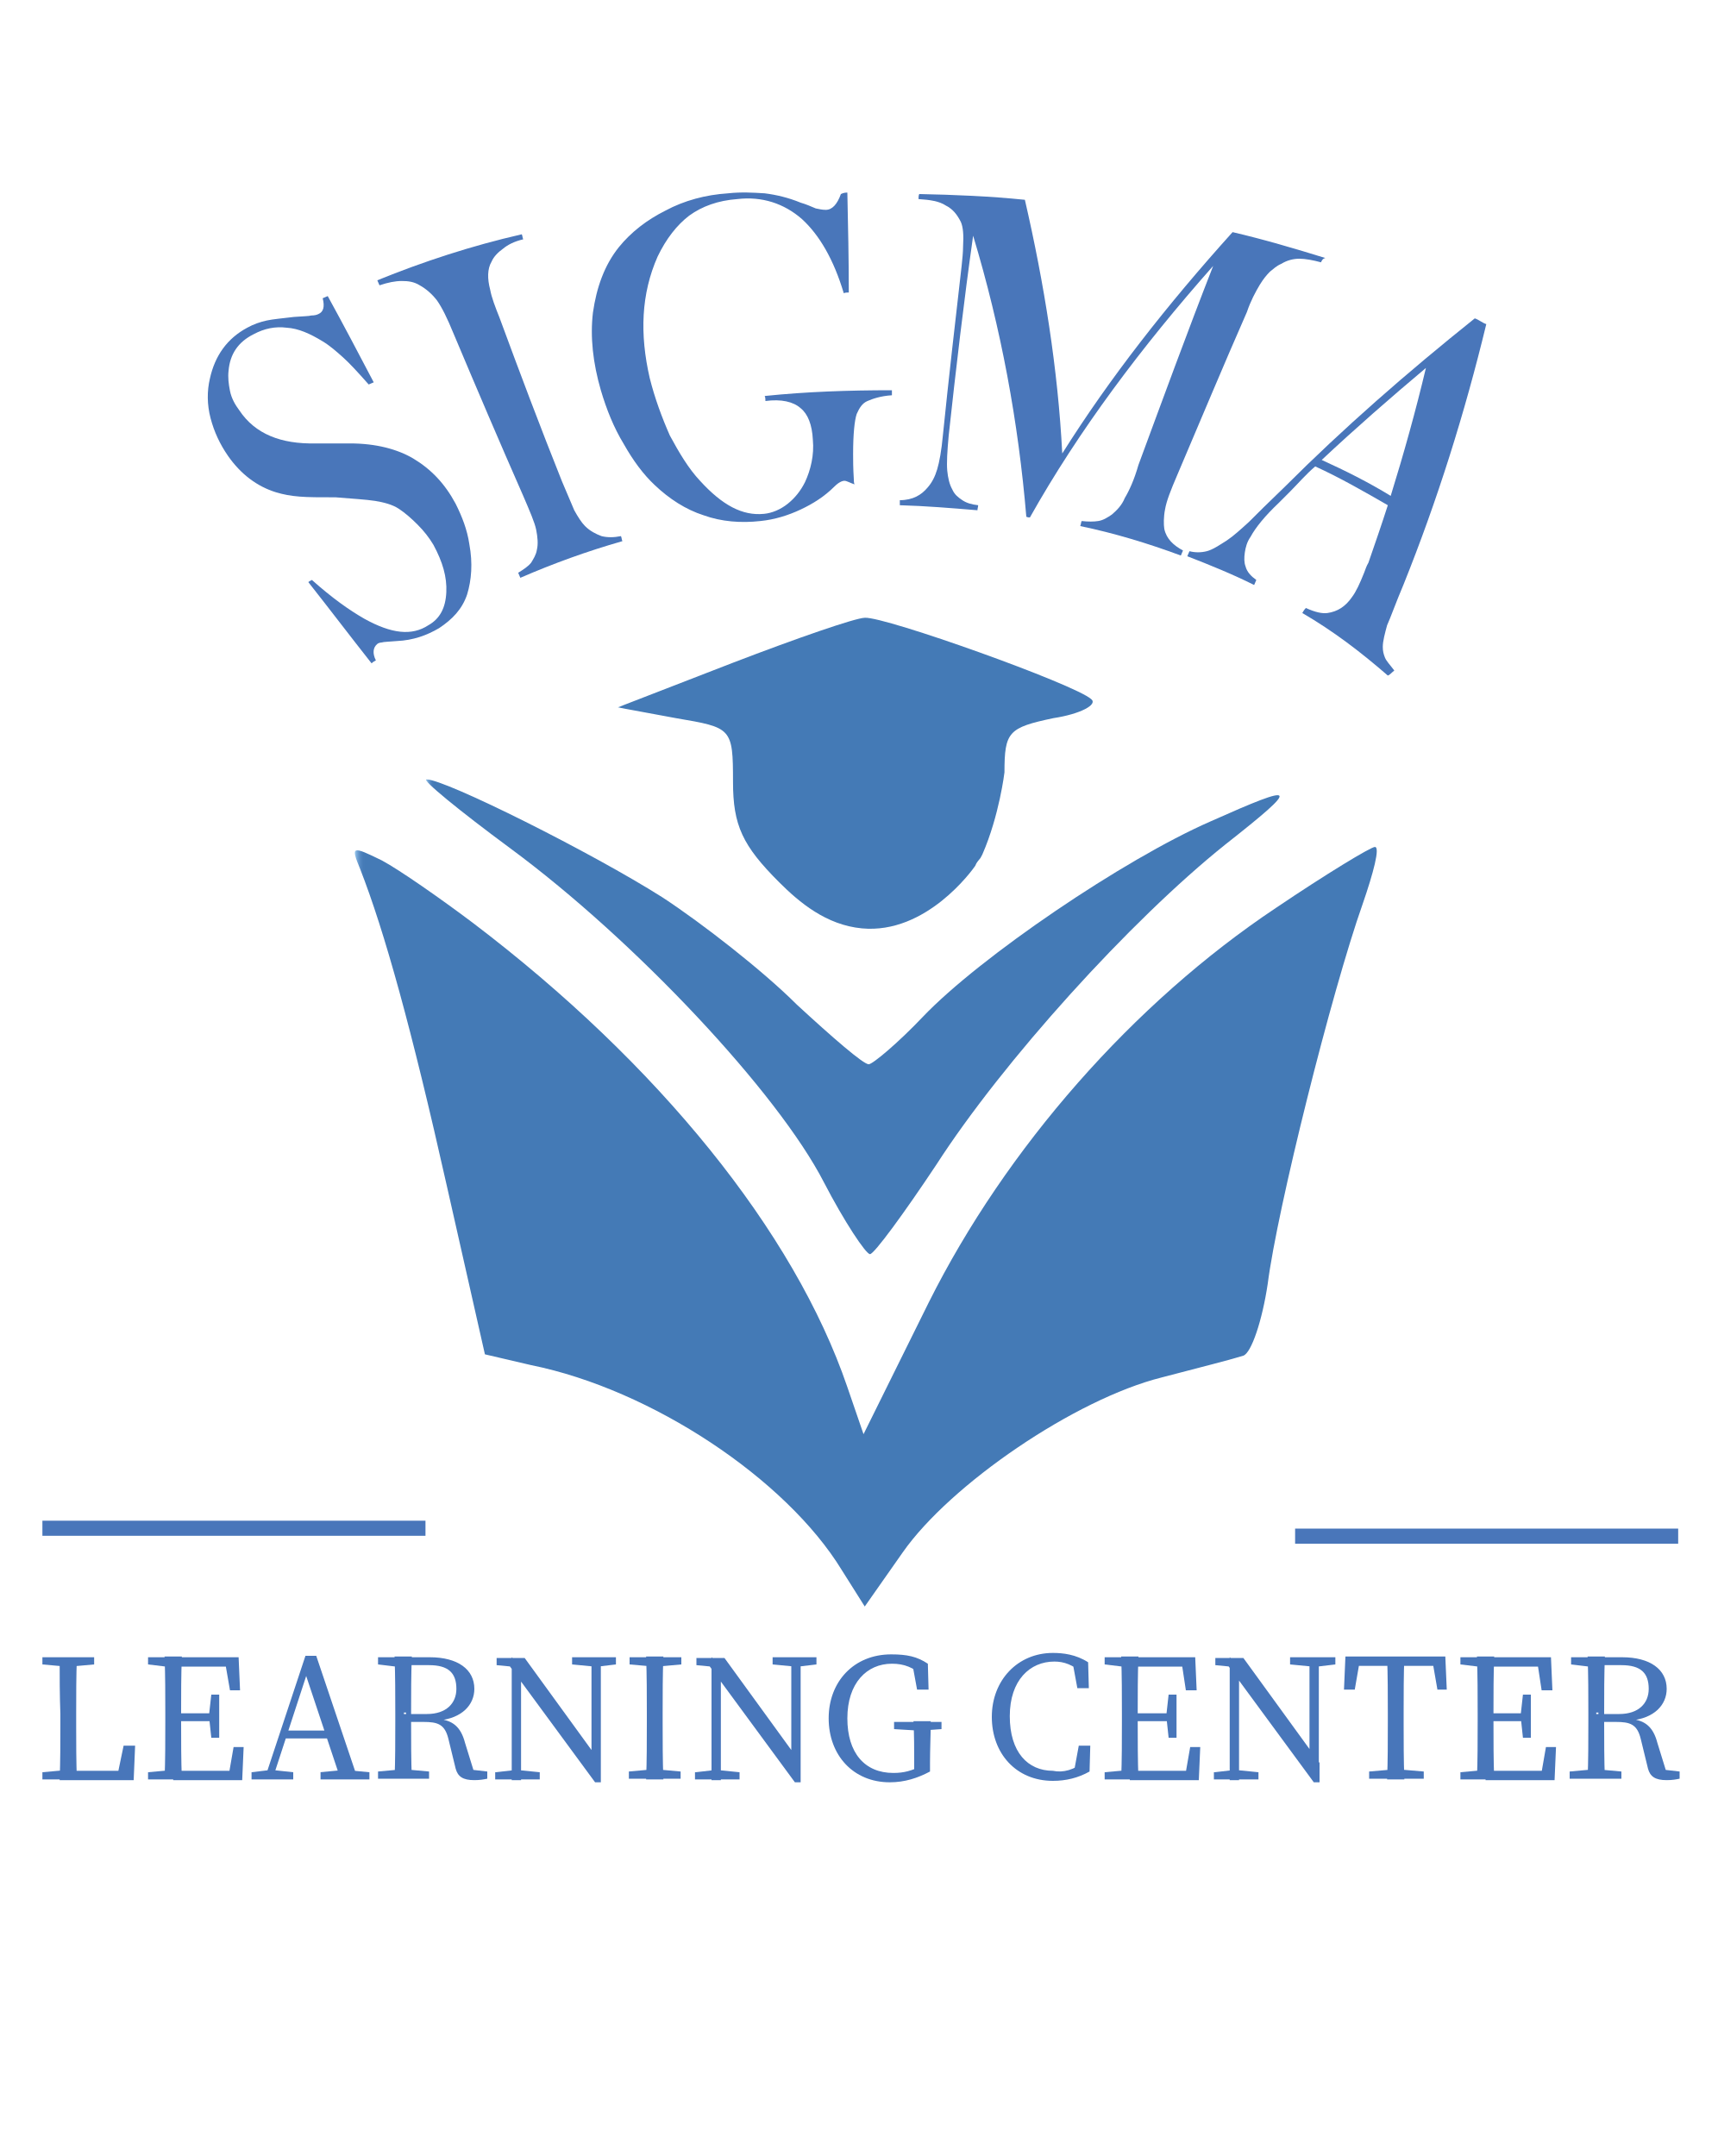
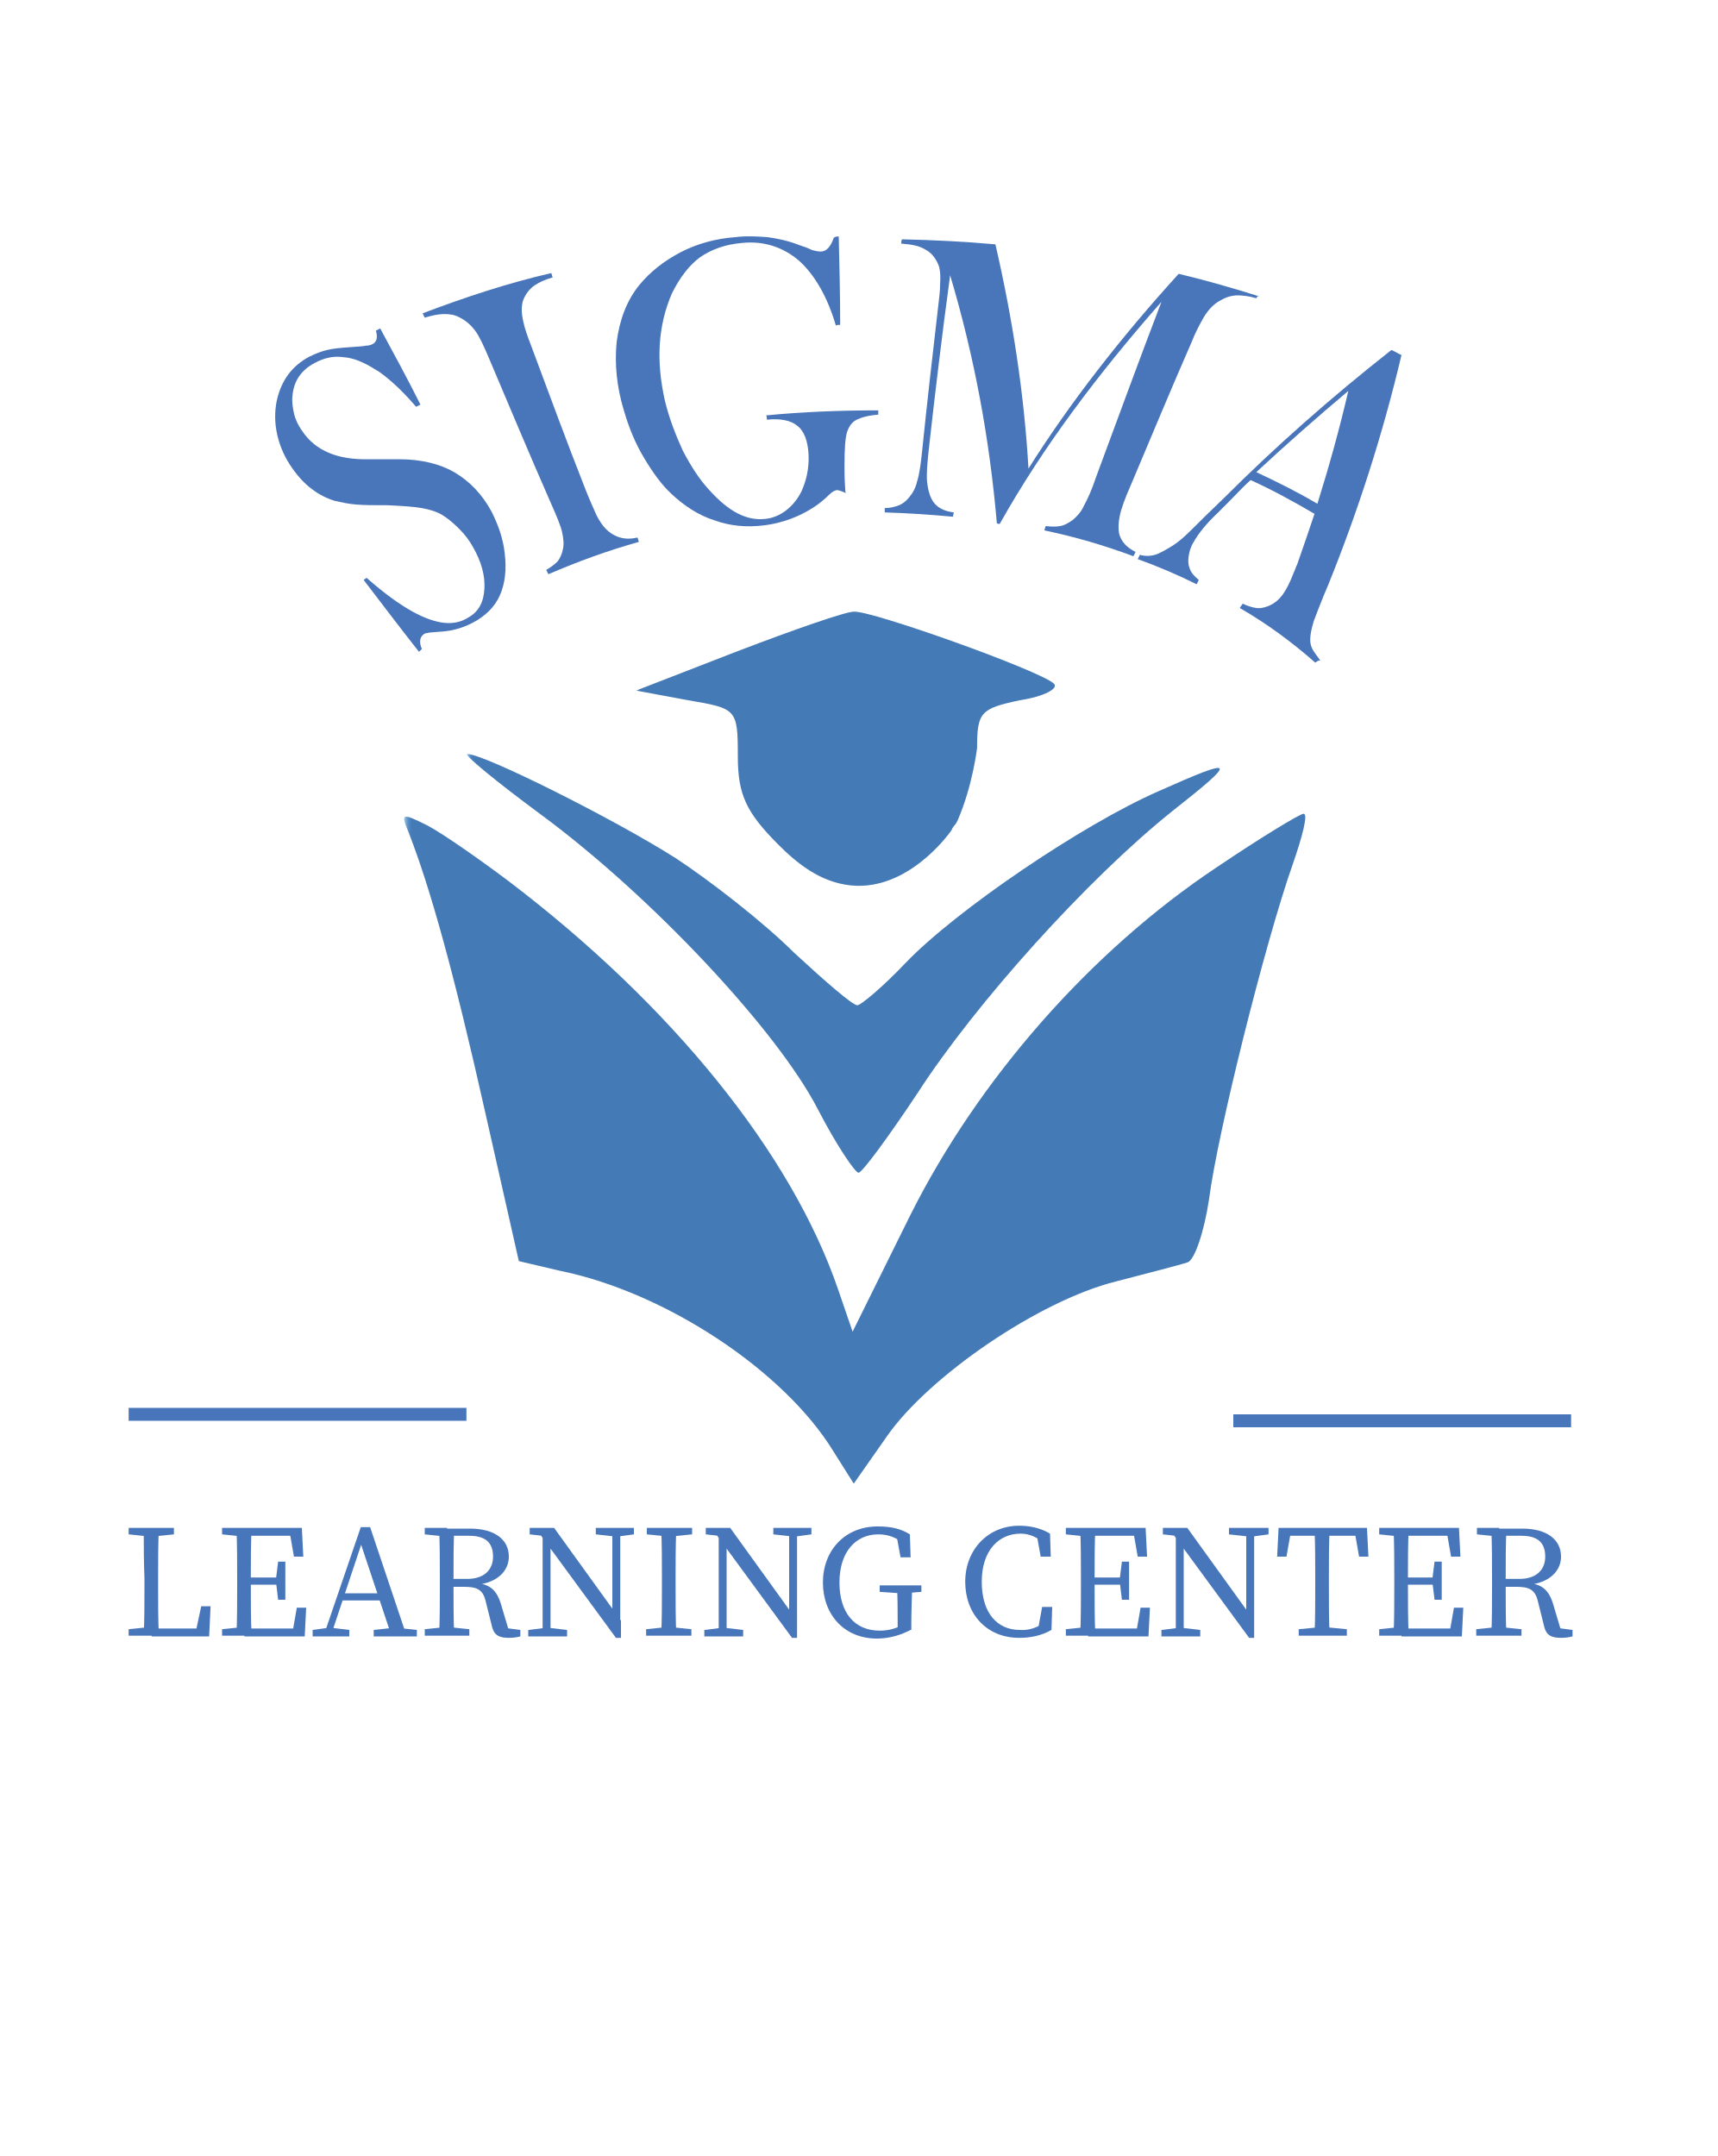
<svg xmlns="http://www.w3.org/2000/svg" version="1.1" id="Calque_1" x="0px" y="0px" viewBox="0 0 239 300" style="enable-background:new 0 0 239 300;" xml:space="preserve">
  <style type="text/css">
	.st0{fill:url(#SVGID_1_);}
- 	.st1{fill:url(#SVGID_00000008834920324875991410000000805277879083342510_);}
- 	.st2{fill:url(#SVGID_00000163038480946812554250000015720751449418484608_);}
+ 	.st1{fill:url(#SVGID_00000158725732541451327250000000442485712058097066_);}
+ 	.st2{fill:url(#SVGID_00000032617571220050218110000003551910849811015572_);}
	.st3{fill:#020203;}
	.st4{fill:#4976BA;}
	.st5{fill:#4876BA;}
</style>
  <g transform="translate(0,500) scale(0.1,-0.1)">
-     <linearGradient id="SVGID_1_" gradientUnits="userSpaceOnUse" x1="7064.907" y1="54000.105" x2="7130.974" y2="54000.105" gradientTransform="matrix(0.1 0 0 0.1 153 -1476)">
+     <linearGradient id="SVGID_1_" gradientUnits="userSpaceOnUse" x1="7319.856" y1="54342.543" x2="7378.123" y2="54342.543" gradientTransform="matrix(0.1 0 0 0.1 153 -1476)">
      <stop offset="0" style="stop-color:#9ACBEF" />
      <stop offset="2.056420e-02" style="stop-color:#97C7EC" />
      <stop offset="0.204" style="stop-color:#79AAD9" />
      <stop offset="0.393" style="stop-color:#6194CA" />
      <stop offset="0.585" style="stop-color:#5185BF" />
      <stop offset="0.784" style="stop-color:#477CB8" />
      <stop offset="1" style="stop-color:#447AB6" />
    </linearGradient>
-     <path class="st0" d="M1020,4077.9l-160.5-62.2l81.1-15c77.4-13.2,79.3-13.2,79.3-88.7c0-60.4,13.2-88.7,64.2-139.6   c28.1-28.1,65.5-59.5,115.1-64.2c89.5-8.4,153.7,81.1,157.7,87c0.9,2.4,2.1,4.3,3.1,5.7c1.4,2.1,2.3,2.6,3.8,4.7   c0,0,1.6,2.3,3.1,5.6c23.6,54.1,30.7,114.1,30.7,114.1c0,56.6,5.7,62.2,67.9,75.4c37.7,5.7,62.2,18.9,52.9,26.4   c-22.7,20.7-286.8,115.1-315.1,113.3C1189.8,4140.1,1108.6,4111.9,1020,4077.9z" />
-     <linearGradient id="SVGID_00000079445748064560687780000017599616041569588374_" gradientUnits="userSpaceOnUse" x1="4396.694" y1="50612.312" x2="4515.475" y2="50612.312" gradientTransform="matrix(0.1 0 0 0.1 153 -1476)">
+     <path class="st0" d="M1026.5,4094L885,4039.1l71.6-13.3c68.2-11.7,70-11.7,70-78.2c0-53.3,11.7-78.2,56.6-123.1   c24.8-24.8,57.8-52.5,101.5-56.6c78.9-7.4,135.6,71.6,139.1,76.7c0.8,2.1,1.8,3.8,2.7,5c1.2,1.8,2,2.3,3.3,4.1c0,0,1.4,2,2.7,4.9   c20.8,47.7,27,100.6,27,100.6c0,50,5,54.9,59.9,66.5c33.3,5,54.9,16.7,46.6,23.3c-20,18.3-253,101.5-277.9,99.9   C1176.3,4148.9,1104.7,4123.9,1026.5,4094z" />
+     <linearGradient id="SVGID_00000005228042826908737410000007686898636443445933_" gradientUnits="userSpaceOnUse" x1="4966.65" y1="51354.711" x2="5071.407" y2="51354.711" gradientTransform="matrix(0.1 0 0 0.1 153 -1476)">
      <stop offset="0" style="stop-color:#9ACBEF" />
      <stop offset="2.056420e-02" style="stop-color:#97C7EC" />
      <stop offset="0.204" style="stop-color:#79AAD9" />
      <stop offset="0.393" style="stop-color:#6194CA" />
      <stop offset="0.585" style="stop-color:#5185BF" />
      <stop offset="0.784" style="stop-color:#477CB8" />
      <stop offset="1" style="stop-color:#447AB6" />
    </linearGradient>
-     <path style="fill:url(#SVGID_00000079445748064560687780000017599616041569588374_);" d="M710.4,3819.3   c173.7-128.3,371.8-339.7,435.9-464.3c28.3-54.7,58.5-100.1,64.2-100.1s47.2,56.6,92.4,124.6c92.4,143.5,269.9,339.7,402,445.4   c105.6,83.1,101.9,86.8-20.7,32.1c-120.8-52.9-320.8-188.7-400.1-271.8c-34-35.9-69.9-66.1-75.4-66.1c-7.5,0-50.9,37.7-100.1,83.1   c-47.2,47.2-132.1,113.3-186.8,149.1c-98.1,62.2-302,164.2-328.3,164.2C585.9,3915.6,638.7,3872.2,710.4,3819.3z" />
-     <linearGradient id="SVGID_00000094614451380067890800000013878756368694713515_" gradientUnits="userSpaceOnUse" x1="3406.872" y1="47689.109" x2="3549.03" y2="47689.109" gradientTransform="matrix(0.1 0 0 0.1 153 -1476)">
+     <path style="fill:url(#SVGID_00000005228042826908737410000007686898636443445933_);" d="M753.5,3865.9   c153.2-113.2,327.9-299.6,384.5-409.5c24.9-48.2,51.6-88.2,56.6-88.2s41.6,50,81.5,109.9c81.5,126.5,238,299.6,354.5,392.8   c93.2,73.3,89.9,76.6-18.3,28.3c-106.5-46.6-282.9-166.4-352.9-239.7c-30-31.7-61.6-58.3-66.5-58.3c-6.6,0-44.9,33.3-88.2,73.3   c-41.6,41.6-116.5,99.9-164.7,131.5c-86.5,54.9-266.4,144.8-289.6,144.8C643.7,3950.9,690.3,3912.6,753.5,3865.9z" />
+     <linearGradient id="SVGID_00000010273722194008812710000003062216874965285036_" gradientUnits="userSpaceOnUse" x1="4093.685" y1="48776.617" x2="4219.06" y2="48776.617" gradientTransform="matrix(0.1 0 0 0.1 153 -1476)">
      <stop offset="0" style="stop-color:#9ACBEF" />
      <stop offset="2.056420e-02" style="stop-color:#97C7EC" />
      <stop offset="0.204" style="stop-color:#79AAD9" />
      <stop offset="0.393" style="stop-color:#6194CA" />
      <stop offset="0.585" style="stop-color:#5185BF" />
      <stop offset="0.784" style="stop-color:#477CB8" />
      <stop offset="1" style="stop-color:#447AB6" />
    </linearGradient>
-     <path style="fill:url(#SVGID_00000094614451380067890800000013878756368694713515_);" d="M501,3791.1   c34-86.8,71.7-222.7,120.8-441.6l52.9-234l64.2-15c168-34,354.8-158.5,432.2-285l32.1-50.9l52.9,75.4   c66.1,94.4,239.7,213.2,360.5,243.4c50.9,13.2,101.9,26.4,113.3,30.2c11.3,3.8,26.4,49.1,34,100.1   c13.2,103.8,88.7,405.7,132.1,528.5c15,43.4,24.5,79.3,17,79.3c-5.7,0-67.9-37.7-137.8-84.9c-198.2-132.1-375.5-334-483.1-549.2   l-90.6-183l-22.7,66.1c-73.6,215.2-262.3,449.1-520.9,645.4c-45.2,34-101.9,73.6-126.5,86.8C489.7,3823.1,487.7,3823.1,501,3791.1z   " />
+     <path style="fill:url(#SVGID_00000010273722194008812710000003062216874965285036_);" d="M568.8,3841   c30-76.6,63.2-196.4,106.5-389.5l46.6-206.3l56.6-13.3c148.2-30,312.9-139.8,381.1-251.4l28.3-44.9l46.6,66.5   c58.3,83.2,211.4,188.1,317.9,214.7c44.9,11.7,89.9,23.3,99.9,26.6c10,3.3,23.3,43.3,30,88.2c11.7,91.6,78.2,357.8,116.5,466.1   c13.3,38.3,21.6,70,15,70c-5,0-59.9-33.3-121.5-74.9c-174.8-116.5-331.2-294.6-426.1-484.4l-79.9-161.4l-20,58.3   c-64.9,189.8-231.4,396.1-459.4,569.2c-39.9,30-89.9,64.9-111.6,76.6C558.8,3869.2,557.1,3869.2,568.8,3841z" />
  </g>
-   <path class="st3" d="M139.6,119.3" />
+   <path class="st3" d="M135.8,114.5" />
  <g>
    <g>
-       <path class="st4" d="M51.7,92.3c-3-3.8-5.8-7.5-8.8-11.3c0.1-0.1,0.3-0.2,0.5-0.3c2.8,2.5,5.2,4.2,7.3,5.4    c3.8,2.1,6.6,2.4,8.9,0.9c1.6-0.9,2.4-2.4,2.5-4.6c0.1-2.1-0.5-4.2-1.8-6.6c-0.6-1-1.3-1.9-2.2-2.8c-0.9-0.9-1.7-1.6-2.6-2.2    c-0.9-0.6-2.1-0.9-3.3-1.1c-1.3-0.2-3.1-0.3-5.5-0.5c-2.2,0-3.8,0-5-0.1c-1.3-0.1-2.3-0.3-3.3-0.6c-2.6-0.8-4.9-2.5-6.7-5.1    c-1.1-1.6-1.9-3.3-2.4-5.2c-0.5-1.9-0.5-3.8-0.1-5.5c0.7-3.2,2.4-5.6,5.2-7.1c0.9-0.5,1.8-0.8,2.7-1c0.9-0.2,2.2-0.3,3.8-0.5    c1.3-0.1,2.1-0.1,2.4-0.2c0.5,0,0.8-0.1,1-0.2c0.7-0.3,0.9-1,0.6-2.2c0.2-0.1,0.5-0.2,0.7-0.3c2.2,4,4.3,8,6.4,12    c-0.2,0.1-0.5,0.2-0.7,0.3c-1.5-1.7-2.7-3-3.6-3.8s-1.8-1.6-2.8-2.2c-1.8-1.1-3.4-1.8-5-1.9c-1.6-0.2-3.1,0.1-4.6,0.9    c-2.2,1.1-3.3,2.8-3.5,5.1c-0.1,0.9,0,1.8,0.2,2.8c0.2,1,0.7,1.9,1.3,2.7c2.2,3.3,5.8,4.7,10.6,4.6c1.6,0,3.2,0,4.8,0    c3.6,0,6.6,0.8,8.8,2.1c2.5,1.5,4.4,3.5,5.9,6.3c0.9,1.8,1.6,3.6,1.9,5.6c0.5,2.7,0.3,5-0.3,7c-0.7,2.1-2.1,3.5-3.9,4.7    c-1.7,1-3.6,1.7-5.9,1.8c-1.1,0.1-1.8,0.1-2.1,0.2c-0.2,0-0.5,0.1-0.6,0.2c-0.6,0.5-0.7,1.3-0.2,2.3    C51.9,92.1,51.8,92.2,51.7,92.3z" />
-       <path class="st4" d="M72.6,32.6c0.1,0.2,0.1,0.5,0.2,0.7c-1.3,0.3-2.2,0.8-2.8,1.3c-0.7,0.5-1.3,1.1-1.6,1.8    c-0.6,1-0.6,2.4-0.2,3.9c0.2,1.1,0.7,2.4,1.3,3.9c2.8,7.6,5.7,15.3,8.7,22.8c0.7,1.7,1.3,3,1.7,4c0.5,0.9,1,1.7,1.5,2.2    c0.7,0.7,1.5,1.1,2.3,1.4c0.8,0.2,1.7,0.2,2.7,0c0.1,0.2,0.1,0.5,0.2,0.7c-4.9,1.4-9.6,3.1-14.2,5.1c-0.1-0.2-0.2-0.5-0.3-0.7    c0.8-0.5,1.4-0.9,1.8-1.4c0.3-0.5,0.7-1.1,0.8-1.8c0.2-0.8,0.1-1.8-0.1-2.8s-0.9-2.6-1.8-4.7c-3.3-7.5-6.5-15-9.7-22.6    c-0.9-2.2-1.6-3.6-2.3-4.6c-0.7-0.9-1.5-1.6-2.4-2.1c-0.8-0.5-1.6-0.6-2.5-0.6c-0.9,0-1.9,0.2-3.1,0.6c-0.1-0.2-0.2-0.5-0.3-0.7    C58.9,36.4,65.6,34.2,72.6,32.6z" />
-       <path class="st4" d="M117.9,26.8c0.1,4.7,0.2,9.2,0.2,13.9c-0.2,0-0.5,0-0.7,0.1c-1.4-4.7-3.4-8.1-5.8-10.3    c-2.5-2.2-5.6-3.2-9-2.8c-2.7,0.2-4.9,1-6.7,2.3c-1.7,1.3-3.2,3.2-4.4,5.7c-2.3,5.2-2.5,10.8-1.1,16.9c0.7,2.8,1.7,5.5,2.8,8    c1.3,2.4,2.6,4.6,4.2,6.3c3.1,3.4,5.9,4.9,8.9,4.6c1.1-0.1,2.3-0.6,3.3-1.4c1-0.8,1.8-1.8,2.4-3c0.8-1.7,1.3-3.8,1.1-5.9    c-0.1-2.1-0.7-3.6-1.7-4.4c-1-0.9-2.7-1.3-4.9-1c0-0.2,0-0.5-0.1-0.7c5.8-0.6,11.7-0.8,17.7-0.8c0,0.2,0,0.5,0,0.7    c-1.6,0.1-2.7,0.5-3.4,0.8c-0.7,0.3-1.1,0.9-1.5,1.8c-0.3,0.9-0.5,2.8-0.5,5.6c0,0.8,0,1.9,0.1,3.5c0,0.2,0,0.5,0.1,0.7    c-0.6-0.2-1.1-0.5-1.4-0.5c-0.3,0-0.8,0.2-1.4,0.8c-1.4,1.4-3,2.4-4.7,3.2c-1.7,0.8-3.6,1.4-5.6,1.6c-2.7,0.3-5.4,0.1-7.9-0.8    c-2.5-0.8-4.8-2.3-6.8-4.2c-1.6-1.5-3-3.4-4.3-5.7c-1.4-2.3-2.4-4.8-3.2-7.5c-1.1-3.8-1.5-7.4-1.1-10.8c0.5-3.5,1.6-6.6,3.6-9.1    c1.7-2.1,3.9-3.8,6.5-5.1c2.6-1.4,5.6-2.2,8.7-2.4c1.8-0.2,3.5-0.1,5.1,0c1.6,0.2,3.3,0.6,5,1.3c0.7,0.2,1.4,0.5,2.1,0.8    c0.5,0.1,0.9,0.2,1.4,0.2c0.9,0,1.6-0.8,2.1-2.2C117.4,26.8,117.7,26.8,117.9,26.8z" />
-       <path class="st4" d="M183.8,36.5c-1.1-0.3-2.2-0.5-3-0.5c-0.8,0-1.7,0.2-2.5,0.7c-0.7,0.3-1.1,0.7-1.6,1.1c-0.5,0.5-0.9,1-1.4,1.8    c-0.6,1-1.3,2.3-1.8,3.8c-3.3,7.5-6.5,15.2-9.7,22.7c-0.9,2.1-1.5,3.6-1.7,4.8c-0.2,1-0.2,2.1-0.1,2.7c0.3,1.4,1.3,2.3,2.6,3    c-0.1,0.2-0.2,0.5-0.3,0.7c-4.6-1.7-9.2-3.1-14-4.1c0.1-0.2,0.1-0.5,0.2-0.7c0.9,0.1,1.7,0.1,2.3,0c0.7-0.1,1.3-0.5,1.9-0.9    c0.7-0.6,1.4-1.3,1.8-2.3c0.6-1,1.3-2.5,1.9-4.6c3.4-9.2,6.8-18.5,10.4-27.7c-10,11.3-18.7,22.9-25.5,35c-0.1,0-0.3,0-0.5-0.1    c-1.1-13.1-3.5-26.2-7.4-39.1c-1.3,9.2-2.4,18.6-3.4,27.8c-0.2,2.2-0.3,3.8-0.2,4.9c0.1,1,0.3,1.9,0.7,2.6    c0.3,0.7,0.8,1.1,1.4,1.5s1.3,0.6,2.2,0.7c0,0.2-0.1,0.5-0.1,0.7c-3.6-0.3-7.2-0.6-10.8-0.7c0-0.2,0-0.5,0-0.7    c0.9,0,1.7-0.2,2.3-0.5s1.1-0.7,1.6-1.3c0.6-0.7,1-1.5,1.3-2.5c0.3-1,0.6-2.6,0.8-4.8c0.8-7.9,1.7-15.6,2.6-23.5    c0.1-1,0.2-1.9,0.2-2.7c0.1-1.6,0-2.7-0.3-3.4c-0.5-1-1.1-1.8-2.1-2.3c-0.9-0.6-2.2-0.8-3.8-0.9c0-0.2,0-0.5,0.1-0.7    c4.9,0.1,9.8,0.3,14.7,0.8c2.7,11.7,4.6,23.6,5.2,35.3c6.6-10.5,14.6-20.7,23.7-30.8c4.3,1,8.7,2.3,12.9,3.6    C184,36,183.9,36.3,183.8,36.5z" />
-       <path class="st4" d="M193.1,94c-3.8-3.3-7.6-6.2-11.9-8.7c0.1-0.2,0.3-0.5,0.5-0.7c1.3,0.6,2.3,0.8,3,0.7c1.4-0.2,2.5-0.9,3.4-2.2    c0.6-0.8,1.1-1.9,1.7-3.4c0.2-0.5,0.3-0.9,0.6-1.4c0.9-2.6,1.8-5.2,2.7-8c-3.3-1.9-6.6-3.8-10.1-5.4c-1.3,1.1-2.4,2.4-3.5,3.5    c-0.6,0.6-1,1-1.6,1.6c-1.9,1.8-3.2,3.4-3.9,4.7c-0.5,0.7-0.7,1.5-0.8,2.2c-0.1,0.7-0.1,1.4,0.1,1.9c0.2,0.8,0.8,1.4,1.5,1.9    c-0.1,0.2-0.2,0.5-0.3,0.7c-3-1.5-6.2-2.8-9.3-4c0.1-0.2,0.2-0.5,0.3-0.7c0.8,0.2,1.6,0.2,2.4,0c0.8-0.2,1.7-0.8,2.8-1.5    c0.9-0.6,1.9-1.5,3.1-2.6c1.1-1.1,2.7-2.7,5-4.9c8.1-8.1,16.9-15.8,26.4-23.4c0.6,0.2,1,0.6,1.6,0.8c-3,12.4-6.8,24.5-11.5,36.2    c-1.1,2.6-1.8,4.6-2.3,5.7c-0.3,1.1-0.6,2.2-0.6,3c0,0.6,0.1,1,0.3,1.5c0.2,0.5,0.7,1,1.3,1.8C193.5,93.7,193.4,93.9,193.1,94z     M193.5,69c1.8-5.8,3.5-11.9,4.9-17.8c-5,4.2-9.8,8.4-14.5,12.8C187.2,65.5,190.4,67.1,193.5,69z" />
+       <path class="st4" d="M58.3,90.7c-2.6-3.3-5.1-6.6-7.7-10c0.1-0.1,0.3-0.2,0.4-0.3c2.5,2.2,4.6,3.7,6.4,4.7    c3.3,1.8,5.8,2.1,7.8,0.8c1.4-0.8,2.1-2.1,2.2-4c0.1-1.8-0.4-3.7-1.6-5.8c-0.5-0.9-1.1-1.7-1.9-2.5c-0.8-0.8-1.5-1.4-2.3-1.9    c-0.8-0.5-1.8-0.8-2.9-1c-1.1-0.2-2.7-0.3-4.8-0.4c-1.9,0-3.3,0-4.4-0.1c-1.1-0.1-2-0.3-2.9-0.5c-2.3-0.7-4.3-2.2-5.9-4.5    c-1-1.4-1.7-2.9-2.1-4.6c-0.4-1.7-0.4-3.3-0.1-4.8c0.6-2.8,2.1-4.9,4.6-6.2c0.8-0.4,1.6-0.7,2.4-0.9c0.8-0.2,1.9-0.3,3.3-0.4    c1.1-0.1,1.8-0.1,2.1-0.2c0.4,0,0.7-0.1,0.9-0.2c0.6-0.3,0.8-0.9,0.5-1.9c0.2-0.1,0.4-0.2,0.6-0.3c1.9,3.5,3.8,7,5.6,10.6    c-0.2,0.1-0.4,0.2-0.6,0.3c-1.3-1.5-2.4-2.6-3.2-3.3c-0.8-0.7-1.6-1.4-2.5-1.9c-1.6-1-3-1.6-4.4-1.7c-1.4-0.2-2.7,0.1-4,0.8    c-1.9,1-2.9,2.5-3.1,4.5c-0.1,0.8,0,1.6,0.2,2.5c0.2,0.9,0.6,1.7,1.1,2.4c1.9,2.9,5.1,4.1,9.3,4c1.4,0,2.8,0,4.2,0    c3.2,0,5.8,0.7,7.7,1.8c2.2,1.3,3.9,3.1,5.2,5.5c0.8,1.6,1.4,3.2,1.7,4.9c0.4,2.4,0.3,4.4-0.3,6.1c-0.6,1.8-1.8,3.1-3.4,4.1    c-1.5,0.9-3.2,1.5-5.2,1.6c-1,0.1-1.6,0.1-1.8,0.2c-0.2,0-0.4,0.1-0.5,0.2c-0.5,0.4-0.6,1.1-0.2,2C58.5,90.5,58.4,90.6,58.3,90.7z    " />
+       <path class="st4" d="M76.7,38c0.1,0.2,0.1,0.4,0.2,0.6c-1.1,0.3-1.9,0.7-2.5,1.1c-0.6,0.4-1.1,1-1.4,1.6c-0.5,0.9-0.5,2.1-0.2,3.4    c0.2,1,0.6,2.1,1.1,3.4c2.5,6.7,5,13.5,7.6,20.1c0.6,1.5,1.1,2.6,1.5,3.5c0.4,0.8,0.9,1.5,1.3,1.9c0.6,0.6,1.3,1,2,1.2    c0.7,0.2,1.5,0.2,2.4,0c0.1,0.2,0.1,0.4,0.2,0.6c-4.3,1.2-8.4,2.7-12.6,4.5c-0.1-0.2-0.2-0.4-0.3-0.6c0.7-0.4,1.2-0.8,1.6-1.2    c0.3-0.4,0.6-1,0.7-1.6c0.2-0.7,0.1-1.6-0.1-2.5s-0.8-2.3-1.6-4.1c-2.9-6.6-5.7-13.3-8.5-19.9c-0.8-1.9-1.4-3.2-2-4    s-1.3-1.4-2.1-1.8c-0.7-0.4-1.4-0.5-2.2-0.5c-0.8,0-1.7,0.2-2.7,0.5c-0.1-0.2-0.2-0.4-0.3-0.6C64.6,41.4,70.6,39.4,76.7,38z" />
+       <path class="st4" d="M116.7,32.9c0.1,4.1,0.2,8.1,0.2,12.3c-0.2,0-0.4,0-0.6,0.1c-1.2-4.1-3-7.1-5.1-9c-2.2-1.9-4.9-2.8-7.9-2.5    c-2.4,0.2-4.3,0.9-5.9,2c-1.5,1.1-2.8,2.8-3.9,5c-2,4.6-2.2,9.5-1,14.9c0.6,2.5,1.5,4.8,2.5,7c1.1,2.1,2.3,4,3.7,5.5    c2.7,3,5.2,4.3,7.8,4c1-0.1,2-0.5,2.9-1.2s1.6-1.6,2.1-2.6c0.7-1.5,1.1-3.3,1-5.2c-0.1-1.8-0.6-3.2-1.5-3.9    c-0.9-0.8-2.4-1.1-4.3-0.9c0-0.2,0-0.4-0.1-0.6c5.1-0.5,10.4-0.7,15.6-0.7c0,0.2,0,0.4,0,0.6c-1.4,0.1-2.4,0.4-3,0.7    c-0.6,0.3-1,0.8-1.3,1.6c-0.3,0.8-0.4,2.5-0.4,4.9c0,0.7,0,1.7,0.1,3.1c0,0.2,0,0.4,0.1,0.6c-0.5-0.2-1-0.4-1.2-0.4    c-0.3,0-0.7,0.2-1.2,0.7c-1.2,1.2-2.6,2.1-4.1,2.8c-1.5,0.7-3.2,1.2-4.9,1.4c-2.4,0.3-4.7,0.1-6.9-0.7c-2.2-0.7-4.2-2-6-3.7    c-1.4-1.3-2.6-3-3.8-5c-1.2-2-2.1-4.2-2.8-6.6c-1-3.3-1.3-6.5-1-9.5c0.4-3.1,1.4-5.8,3.2-8c1.5-1.8,3.4-3.3,5.7-4.5    c2.3-1.2,4.9-1.9,7.6-2.1c1.6-0.2,3.1-0.1,4.5,0c1.4,0.2,2.9,0.5,4.4,1.1c0.6,0.2,1.2,0.4,1.8,0.7c0.4,0.1,0.8,0.2,1.2,0.2    c0.8,0,1.4-0.7,1.8-1.9C116.2,32.9,116.5,32.9,116.7,32.9z" />
+       <path class="st4" d="M174.8,41.5c-1-0.3-1.9-0.4-2.6-0.4c-0.7,0-1.5,0.2-2.2,0.6c-0.6,0.3-1,0.6-1.4,1c-0.4,0.4-0.8,0.9-1.2,1.6    c-0.5,0.9-1.1,2-1.6,3.3c-2.9,6.6-5.7,13.4-8.5,20c-0.8,1.8-1.3,3.2-1.5,4.2c-0.2,0.9-0.2,1.8-0.1,2.4c0.3,1.2,1.1,2,2.3,2.6    c-0.1,0.2-0.2,0.4-0.3,0.6c-4-1.5-8.1-2.7-12.4-3.6c0.1-0.2,0.1-0.4,0.2-0.6c0.8,0.1,1.5,0.1,2,0c0.6-0.1,1.1-0.4,1.7-0.8    c0.6-0.5,1.2-1.1,1.6-2c0.5-0.9,1.1-2.2,1.7-4c3-8.1,6-16.3,9.1-24.4c-8.8,10-16.5,20.2-22.5,30.9c-0.1,0-0.3,0-0.4-0.1    c-1-11.6-3.1-23.1-6.5-34.5c-1.1,8.1-2.1,16.4-3,24.5c-0.2,1.9-0.3,3.3-0.2,4.3c0.1,0.9,0.3,1.7,0.6,2.3c0.3,0.6,0.7,1,1.2,1.3    c0.5,0.3,1.1,0.5,1.9,0.6c0,0.2-0.1,0.4-0.1,0.6c-3.2-0.3-6.3-0.5-9.5-0.6c0-0.2,0-0.4,0-0.6c0.8,0,1.5-0.2,2-0.4    c0.5-0.2,1-0.6,1.4-1.1c0.5-0.6,0.9-1.3,1.1-2.2c0.3-0.9,0.5-2.3,0.7-4.2c0.7-6.9,1.5-13.8,2.3-20.7c0.1-0.9,0.2-1.7,0.2-2.4    c0.1-1.4,0-2.4-0.3-3c-0.4-0.9-1-1.6-1.8-2c-0.8-0.5-1.9-0.7-3.3-0.8c0-0.2,0-0.4,0.1-0.6c4.3,0.1,8.6,0.3,13,0.7    c2.4,10.4,4,20.8,4.6,31.2c5.8-9.2,12.9-18.3,20.9-27.1c3.8,0.9,7.6,2,11.4,3.2C175,41.1,174.9,41.3,174.8,41.5z" />
+       <path class="st4" d="M183,92.2c-3.3-2.9-6.7-5.4-10.5-7.6c0.1-0.2,0.3-0.4,0.4-0.6c1.1,0.5,2,0.7,2.6,0.6c1.2-0.2,2.2-0.8,3-1.9    c0.5-0.7,1-1.7,1.5-3c0.2-0.4,0.3-0.8,0.5-1.2c0.8-2.3,1.6-4.6,2.4-7c-2.9-1.7-5.8-3.3-8.9-4.7c-1.1,1-2.1,2.1-3.1,3.1    c-0.5,0.5-0.9,0.9-1.4,1.4c-1.7,1.6-2.8,3-3.4,4.1c-0.4,0.6-0.6,1.3-0.7,1.9c-0.1,0.6-0.1,1.2,0.1,1.7c0.2,0.7,0.7,1.2,1.3,1.7    c-0.1,0.2-0.2,0.4-0.3,0.6c-2.6-1.3-5.4-2.5-8.2-3.5c0.1-0.2,0.2-0.4,0.3-0.6c0.7,0.2,1.4,0.2,2.1,0c0.7-0.2,1.5-0.7,2.5-1.3    c0.8-0.5,1.7-1.3,2.7-2.3c1-1,2.4-2.4,4.4-4.3c7.1-7.1,14.9-14,23.3-20.6c0.5,0.2,0.9,0.5,1.4,0.7c-2.6,11-6,21.6-10.2,32    c-1,2.3-1.6,4-2,5c-0.3,1-0.5,1.9-0.5,2.6c0,0.5,0.1,0.9,0.3,1.3c0.2,0.4,0.6,0.9,1.1,1.6C183.3,91.9,183.2,92.1,183,92.2z     M183.3,70.1c1.6-5.1,3.1-10.5,4.3-15.7c-4.4,3.7-8.6,7.4-12.8,11.3C177.8,67.1,180.6,68.5,183.3,70.1z" />
    </g>
  </g>
-   <rect x="5.9" y="211.6" class="st4" width="53.3" height="2.1" />
-   <rect x="180.2" y="212.7" class="st4" width="53.3" height="2.1" />
+   <rect x="17.9" y="195.9" class="st4" width="47" height="1.8" />
+   <rect x="171.6" y="196.8" class="st4" width="47" height="1.8" />
  <g>
-     <path class="st5" d="M5.9,231.6v-1h7.2v1l-3.3,0.3H9.2L5.9,231.6z M9.4,246.2v1.4H5.9v-1l3.3-0.3H9.4z M8.3,230.6h2.4   c-0.1,2.6-0.1,5.2-0.1,7.9v1.8c0,2.2,0,4.8,0.1,7.4H8.3c0.1-2.6,0.1-5.2,0.1-7.9v-1.3C8.3,235.8,8.3,233.2,8.3,230.6z M18.8,242.9   l-0.2,4.8H9.4v-1.3h8.2l-1.4,1.3l1-4.8H18.8z" />
-     <path class="st5" d="M20.6,231.6v-1h3.5v1.4h-0.2L20.6,231.6z M24.1,246.2v1.4h-3.5v-1l3.3-0.3H24.1z M23,238.4   c0-2.6,0-5.2-0.1-7.9h2.4c-0.1,2.6-0.1,5.2-0.1,7.9v0.9c0,3,0,5.6,0.1,8.2h-2.4c0.1-2.6,0.1-5.2,0.1-7.9V238.4z M31.2,230.6   l1.1,1.3h-8.2v-1.3h9.1l0.2,4.6H32L31.2,230.6z M29.9,239.5h-5.7v-1.1h5.7V239.5z M33.9,243.1l-0.2,4.6h-9.6v-1.3h8.7l-1.1,1.3   l0.8-4.6H33.9z M29.1,238.5l0.3-2.7h1.1v6h-1.1l-0.3-2.8V238.5z" />
-     <path class="st5" d="M35,246.6l2.5-0.3h0.5l2.8,0.3v1H35V246.6z M42.5,230.4H44l5.8,17.2h-2.4l-5.1-15.3h0.6l-5,15.3h-1.1   L42.5,230.4z M39.5,240.8h6.8l0.5,1.1h-7.6L39.5,240.8z M44.5,246.6l3.2-0.3h0.5l3.2,0.3v1h-6.8V246.6z" />
-     <path class="st5" d="M52.6,231.6v-1h3.5v1.4h-0.2L52.6,231.6z M56.4,246.2l3.3,0.3v1h-7.1v-1l3.3-0.3H56.4z M55,238.4   c0-2.6,0-5.2-0.1-7.9h2.4c-0.1,2.6-0.1,5.1-0.1,8.1v0.8c0,2.8,0,5.5,0.1,8.1h-2.4c0.1-2.6,0.1-5.2,0.1-7.9V238.4z M56.2,238.5h3.2   c2.7,0,4.1-1.5,4.1-3.5c0-2.2-1.1-3.3-3.8-3.3h-3.4v-1.1h3.5c3.9,0,6.2,1.7,6.2,4.4c0,2.2-1.7,4.1-5,4.4l0.1-0.2   c1.8,0.2,3,1,3.6,3.3l1.3,4.2l-0.8-0.5l2.6,0.3v1c-0.5,0.1-1,0.2-1.8,0.2c-1.6,0-2.3-0.5-2.6-1.6l-1-4.1c-0.5-2.1-1.5-2.4-3.5-2.4   h-2.4v-1.3H56.2z" />
-     <path class="st5" d="M69,246.6l2.6-0.3h0.5l3,0.3v1h-6.2v-1H69z M70.6,231.4l1.6,0.6l-3.1-0.3v-1H73l10.6,14.6v2.7h-0.8L70.6,231.4   z M71.2,230.6l1.3,1v16.1h-1.3V230.6z M79.5,230.6h6.2v1l-2.5,0.3h-0.5l-3.1-0.3v-1H79.5z M82.3,230.6h1.3v17.2l-1.3-1.3V230.6z" />
-     <path class="st5" d="M87.6,231.6v-1h7.2v1l-3.3,0.3H91L87.6,231.6z M91.4,246.2l3.3,0.3v1h-7.2v-1l3.3-0.3H91.4z M90,238.4   c0-2.6,0-5.2-0.1-7.9h2.4c-0.1,2.6-0.1,5.2-0.1,7.9v1.3c0,2.6,0,5.2,0.1,7.9h-2.4c0.1-2.6,0.1-5.2,0.1-7.9V238.4z" />
-     <path class="st5" d="M96.8,246.6l2.6-0.3h0.5l3,0.3v1h-6.2v-1H96.8z M98.4,231.4l1.6,0.6l-3.1-0.3v-1h3.9l10.6,14.6v2.7h-0.8   L98.4,231.4z M99,230.6l1.3,1v16.1H99V230.6z M107.4,230.6h6.2v1l-2.5,0.3h-0.5l-3.1-0.3v-1H107.4z M110.1,230.6h1.3v17.2l-1.3-1.3   V230.6z" />
-     <path class="st5" d="M129.4,246.5c-1.7,0.9-3.5,1.5-5.6,1.5c-5.1,0-8.5-3.8-8.5-8.9c0-5.1,3.5-8.9,8.7-8.9c2.2,0,3.6,0.3,5.1,1.3   l0.1,3.6h-1.6l-0.7-3.8l1.6,0.5v1.5c-1.4-1.3-2.7-1.8-4.4-1.8c-3.5,0-6.2,2.7-6.2,7.6c0,4.8,2.4,7.6,6.4,7.6c1.5,0,2.5-0.3,4-1   l-1.1,1.1v-1.5c0-1.9,0-3.9-0.1-5.8h2.4c0,1.9-0.1,3.9-0.1,5.8v1.1H129.4z M124.4,240.6v-1h6.6v1l-2.8,0.2h-0.5L124.4,240.6z" />
-     <path class="st5" d="M151,245v1.4l-1.6,0.3l0.7-3.8h1.6l-0.1,3.6c-1.6,0.9-3.3,1.3-5.1,1.3c-5.1,0-8.5-3.8-8.5-8.9   c0-5.1,3.6-8.9,8.5-8.9c1.4,0,3.2,0.2,4.9,1.3l0.1,3.6h-1.6l-0.7-3.8l1.6,0.3v1.6c-1.5-1.4-2.8-1.8-4.1-1.8c-3.4,0-6.2,2.6-6.2,7.6   s2.5,7.6,6,7.6C147.9,246.7,149.5,246.3,151,245z" />
-     <path class="st5" d="M153.7,231.6v-1h3.5v1.4H157L153.7,231.6z M157.2,246.2v1.4h-3.5v-1l3.3-0.3H157.2z M156.1,238.4   c0-2.6,0-5.2-0.1-7.9h2.4c-0.1,2.6-0.1,5.2-0.1,7.9v0.9c0,3,0,5.6,0.1,8.2H156c0.1-2.6,0.1-5.2,0.1-7.9V238.4z M164.3,230.6   l1.1,1.3h-8.2v-1.3h9.1l0.2,4.6h-1.5L164.3,230.6z M163.1,239.5h-5.7v-1.1h5.7V239.5z M167,243.1l-0.2,4.6h-9.6v-1.3h8.7l-1.1,1.3   l0.8-4.6H167z M162.3,238.5l0.3-2.7h1.1v6h-1.1l-0.3-2.8V238.5z" />
-     <path class="st5" d="M169,246.6l2.6-0.3h0.5l3,0.3v1h-6.2v-1H169z M170.6,231.4l1.6,0.6l-3.1-0.3v-1h3.9l10.6,14.6v2.7h-0.8   L170.6,231.4z M171.1,230.6l1.3,1v16.1h-1.3V230.6z M179.6,230.6h6.2v1l-2.5,0.3h-0.7l-3.1-0.3v-1H179.6z M182.2,230.6h1.3v17.2   l-1.3-1.3V230.6z" />
-     <path class="st5" d="M188.2,231.8l1.1-1.3l-0.8,4.6h-1.5l0.2-4.6h13.9l0.2,4.6H200l-0.8-4.6l1.1,1.3H188.2z M194.6,246.2l3.5,0.3v1   h-7.6v-1l3.5-0.3H194.6z M193.1,238.4c0-2.6,0-5.2-0.1-7.9h2.4c-0.1,2.6-0.1,5.2-0.1,7.9v1.3c0,2.6,0,5.2,0.1,7.9H193   c0.1-2.6,0.1-5.2,0.1-7.9V238.4z" />
-     <path class="st5" d="M203.2,231.6v-1h3.5v1.4h-0.2L203.2,231.6z M206.7,246.2v1.4h-3.5v-1l3.3-0.3H206.7z M205.6,238.4   c0-2.6,0-5.2-0.1-7.9h2.4c-0.1,2.6-0.1,5.2-0.1,7.9v0.9c0,3,0,5.6,0.1,8.2h-2.4c0.1-2.6,0.1-5.2,0.1-7.9V238.4z M213.8,230.6   l1.1,1.3h-8.2v-1.3h9.1l0.2,4.6h-1.5L213.8,230.6z M212.4,239.5h-5.7v-1.1h5.7V239.5z M216.5,243.1l-0.2,4.6h-9.6v-1.3h8.7   l-1.1,1.3l0.8-4.6H216.5z M211.6,238.5l0.3-2.7h1.1v6h-1.1l-0.3-2.8V238.5z" />
-     <path class="st5" d="M218.6,231.6v-1h3.5v1.4h-0.2L218.6,231.6z M222.3,246.2l3.3,0.3v1h-7.2v-1l3.3-0.3H222.3z M221,238.4   c0-2.6,0-5.2-0.1-7.9h2.4c-0.1,2.6-0.1,5.1-0.1,8.1v0.8c0,2.8,0,5.5,0.1,8.1h-2.4c0.1-2.6,0.1-5.2,0.1-7.9V238.4z M222.1,238.5h3.2   c2.7,0,4.1-1.5,4.1-3.5c0-2.2-1.1-3.3-3.8-3.3h-3.4v-1.1h3.5c3.9,0,6.2,1.7,6.2,4.4c0,2.2-1.7,4.1-5,4.4l0.1-0.2   c1.8,0.2,3,1,3.6,3.3l1.3,4.2l-0.8-0.5l2.6,0.3v1c-0.5,0.1-1,0.2-1.8,0.2c-1.6,0-2.3-0.5-2.6-1.6l-1-4.1c-0.5-2.1-1.5-2.4-3.5-2.4   h-2.4v-1.3H222.1z" />
+     <path class="st5" d="M17.9,213.5v-0.9h6.3v0.9l-2.9,0.3h-0.5L17.9,213.5z M21,226.4v1.2h-3.1v-0.9l2.9-0.3H21z M20,212.6h2.1   c-0.1,2.3-0.1,4.6-0.1,6.9v1.6c0,1.9,0,4.2,0.1,6.5H20c0.1-2.3,0.1-4.6,0.1-6.9v-1.1C20,217.2,20,214.9,20,212.6z M29.3,223.5   l-0.2,4.2h-8v-1.1h7.2l-1.2,1.1l0.9-4.2H29.3z" />
+     <path class="st5" d="M30.9,213.5v-0.9H34v1.2h-0.2L30.9,213.5z M34,226.4v1.2h-3.1v-0.9l2.9-0.3H34z M33,219.6c0-2.3,0-4.6-0.1-6.9   H35c-0.1,2.3-0.1,4.6-0.1,6.9v0.8c0,2.6,0,4.9,0.1,7.2h-2.1c0.1-2.3,0.1-4.6,0.1-6.9V219.6z M40.2,212.6l1,1.1H34v-1.1h8l0.2,4   h-1.3L40.2,212.6z M39.1,220.5h-5v-1h5V220.5z M42.6,223.7l-0.2,4H34v-1.1h7.6l-1,1.1l0.7-4H42.6z M38.4,219.7l0.3-2.4h1v5.3h-1   l-0.3-2.5V219.7z" />
+     <path class="st5" d="M43.5,226.8l2.2-0.3h0.4l2.5,0.3v0.9h-5.1V226.8z M50.2,212.5h1.3l5.1,15.2h-2.1L50,214.2h0.5L46,227.7h-1   L50.2,212.5z M47.6,221.7h6l0.4,1h-6.7L47.6,221.7z M52,226.8l2.8-0.3h0.4l2.8,0.3v0.9h-6V226.8z" />
+     <path class="st5" d="M59.1,213.5v-0.9h3.1v1.2H62L59.1,213.5z M62.4,226.4l2.9,0.3v0.9h-6.2v-0.9l2.9-0.3H62.4z M61.2,219.6   c0-2.3,0-4.6-0.1-6.9h2.1c-0.1,2.3-0.1,4.5-0.1,7.1v0.7c0,2.5,0,4.8,0.1,7.1h-2.1c0.1-2.3,0.1-4.6,0.1-6.9V219.6z M62.2,219.7H65   c2.4,0,3.6-1.3,3.6-3.1c0-1.9-1-2.9-3.3-2.9h-3v-1h3.1c3.4,0,5.4,1.5,5.4,3.9c0,1.9-1.5,3.6-4.4,3.9l0.1-0.2   c1.6,0.2,2.6,0.9,3.2,2.9l1.1,3.7l-0.7-0.4l2.3,0.3v0.9c-0.4,0.1-0.9,0.2-1.6,0.2c-1.4,0-2-0.4-2.3-1.4l-0.9-3.6   c-0.4-1.8-1.3-2.1-3.1-2.1h-2.1v-1.1H62.2z" />
+     <path class="st5" d="M73.6,226.8l2.3-0.3h0.4l2.6,0.3v0.9h-5.4v-0.9H73.6z M75,213.3l1.4,0.5l-2.7-0.3v-0.9h3.4l9.3,12.9v2.4h-0.7   L75,213.3z M75.5,212.6l1.1,0.9v14.2h-1.1V212.6z M82.8,212.6h5.4v0.9l-2.2,0.3h-0.4l-2.7-0.3v-0.9H82.8z M85.2,212.6h1.1v15.2   l-1.1-1.1V212.6z" />
+     <path class="st5" d="M90,213.5v-0.9h6.3v0.9l-2.9,0.3H93L90,213.5z M93.3,226.4l2.9,0.3v0.9h-6.3v-0.9l2.9-0.3H93.3z M92.1,219.6   c0-2.3,0-4.6-0.1-6.9h2.1c-0.1,2.3-0.1,4.6-0.1,6.9v1.1c0,2.3,0,4.6,0.1,6.9H92c0.1-2.3,0.1-4.6,0.1-6.9V219.6z" />
+     <path class="st5" d="M98.1,226.8l2.3-0.3h0.4l2.6,0.3v0.9H98v-0.9H98.1z M99.5,213.3l1.4,0.5l-2.7-0.3v-0.9h3.4l9.3,12.9v2.4h-0.7   L99.5,213.3z M100,212.6l1.1,0.9v14.2H100V212.6z M107.5,212.6h5.4v0.9l-2.2,0.3h-0.4l-2.7-0.3v-0.9H107.5z M109.8,212.6h1.1v15.2   l-1.1-1.1V212.6z" />
+     <path class="st5" d="M126.9,226.7c-1.5,0.8-3.1,1.3-4.9,1.3c-4.5,0-7.5-3.3-7.5-7.8c0-4.5,3.1-7.8,7.6-7.8c1.9,0,3.2,0.3,4.5,1.1   l0.1,3.2h-1.4l-0.6-3.3l1.4,0.4v1.3c-1.2-1.1-2.4-1.6-3.9-1.6c-3.1,0-5.4,2.4-5.4,6.7c0,4.2,2.1,6.7,5.6,6.7c1.3,0,2.2-0.3,3.5-0.9   l-1,1v-1.3c0-1.7,0-3.4-0.1-5.1h2.1c0,1.7-0.1,3.4-0.1,5.1v1H126.9z M122.4,221.5v-0.9h5.8v0.9l-2.5,0.2h-0.4L122.4,221.5z" />
+     <path class="st5" d="M145.8,225.4v1.2l-1.4,0.3l0.6-3.3h1.4l-0.1,3.2c-1.4,0.8-2.9,1.1-4.5,1.1c-4.5,0-7.5-3.3-7.5-7.8   c0-4.5,3.2-7.8,7.5-7.8c1.2,0,2.8,0.2,4.3,1.1l0.1,3.2h-1.4l-0.6-3.3l1.4,0.3v1.4c-1.3-1.2-2.5-1.6-3.6-1.6c-3,0-5.4,2.3-5.4,6.7   s2.2,6.7,5.3,6.7C143.1,226.9,144.5,226.5,145.8,225.4z" />
+     <path class="st5" d="M148.3,213.5v-0.9h3.1v1.2h-0.2L148.3,213.5z M151.4,226.4v1.2h-3.1v-0.9l2.9-0.3H151.4z M150.4,219.6   c0-2.3,0-4.6-0.1-6.9h2.1c-0.1,2.3-0.1,4.6-0.1,6.9v0.8c0,2.6,0,4.9,0.1,7.2h-2.1c0.1-2.3,0.1-4.6,0.1-6.9V219.6z M157.6,212.6   l1,1.1h-7.2v-1.1h8l0.2,4h-1.3L157.6,212.6z M156.5,220.5h-5v-1h5V220.5z M160,223.7l-0.2,4h-8.4v-1.1h7.6l-1,1.1l0.7-4H160z    M155.8,219.7l0.3-2.4h1v5.3h-1l-0.3-2.5V219.7z" />
+     <path class="st5" d="M161.7,226.8l2.3-0.3h0.4l2.6,0.3v0.9h-5.4v-0.9H161.7z M163.1,213.3l1.4,0.5l-2.7-0.3v-0.9h3.4l9.3,12.9v2.4   h-0.7L163.1,213.3z M163.6,212.6l1.1,0.9v14.2h-1.1V212.6z M171.1,212.6h5.4v0.9l-2.2,0.3h-0.6l-2.7-0.3v-0.9H171.1z M173.4,212.6   h1.1v15.2l-1.1-1.1V212.6z" />
+     <path class="st5" d="M178.7,213.7l1-1.1l-0.7,4h-1.3l0.2-4h12.3l0.2,4h-1.3l-0.7-4l1,1.1H178.7z M184.3,226.4l3.1,0.3v0.9h-6.7   v-0.9l3.1-0.3H184.3z M183,219.6c0-2.3,0-4.6-0.1-6.9h2.1c-0.1,2.3-0.1,4.6-0.1,6.9v1.1c0,2.3,0,4.6,0.1,6.9h-2.1   c0.1-2.3,0.1-4.6,0.1-6.9V219.6z" />
+     <path class="st5" d="M191.9,213.5v-0.9h3.1v1.2h-0.2L191.9,213.5z M195,226.4v1.2h-3.1v-0.9l2.9-0.3H195z M194,219.6   c0-2.3,0-4.6-0.1-6.9h2.1c-0.1,2.3-0.1,4.6-0.1,6.9v0.8c0,2.6,0,4.9,0.1,7.2h-2.1c0.1-2.3,0.1-4.6,0.1-6.9V219.6z M201.2,212.6   l1,1.1H195v-1.1h8l0.2,4h-1.3L201.2,212.6z M200,220.5h-5v-1h5V220.5z M203.6,223.7l-0.2,4H195v-1.1h7.6l-1,1.1l0.7-4H203.6z    M199.3,219.7l0.3-2.4h1v5.3h-1l-0.3-2.5V219.7z" />
+     <path class="st5" d="M205.5,213.5v-0.9h3.1v1.2h-0.2L205.5,213.5z M208.8,226.4l2.9,0.3v0.9h-6.3v-0.9l2.9-0.3H208.8z M207.6,219.6   c0-2.3,0-4.6-0.1-6.9h2.1c-0.1,2.3-0.1,4.5-0.1,7.1v0.7c0,2.5,0,4.8,0.1,7.1h-2.1c0.1-2.3,0.1-4.6,0.1-6.9V219.6z M208.6,219.7h2.8   c2.4,0,3.6-1.3,3.6-3.1c0-1.9-1-2.9-3.3-2.9h-3v-1h3.1c3.4,0,5.4,1.5,5.4,3.9c0,1.9-1.5,3.6-4.4,3.9l0.1-0.2   c1.6,0.2,2.6,0.9,3.2,2.9l1.1,3.7l-0.7-0.4l2.3,0.3v0.9c-0.4,0.1-0.9,0.2-1.6,0.2c-1.4,0-2-0.4-2.3-1.4l-0.9-3.6   c-0.4-1.8-1.3-2.1-3.1-2.1h-2.1v-1.1H208.6z" />
  </g>
</svg>
